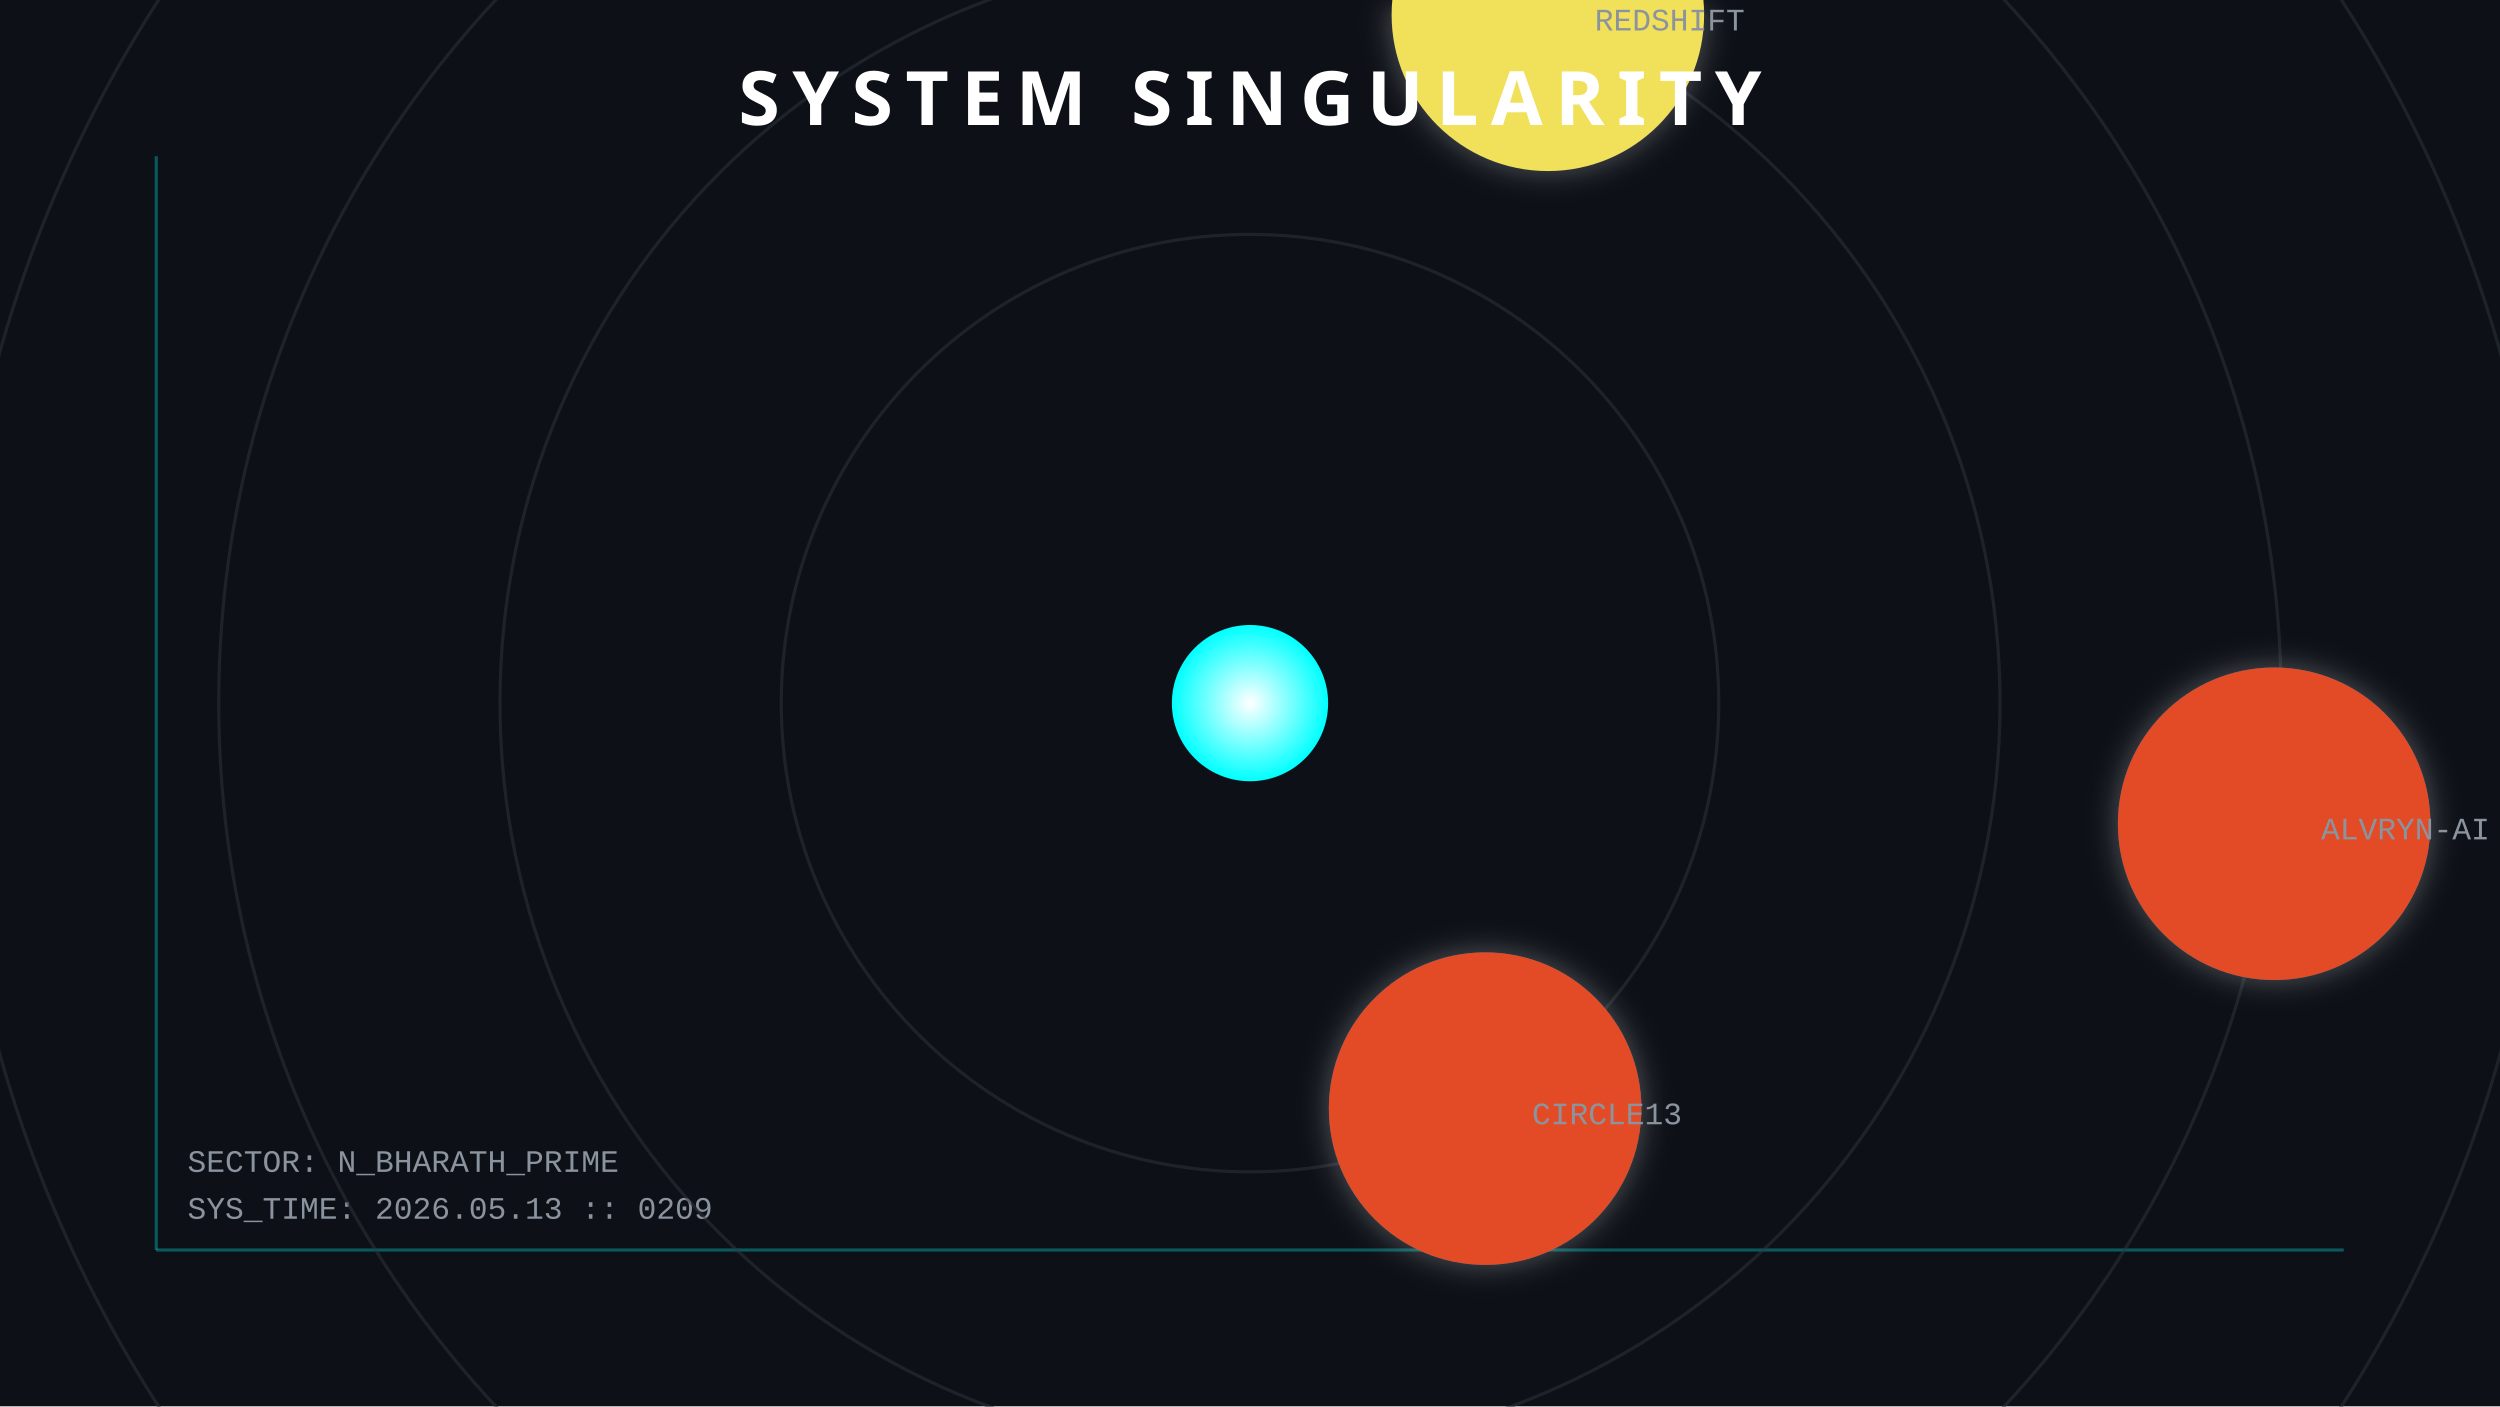
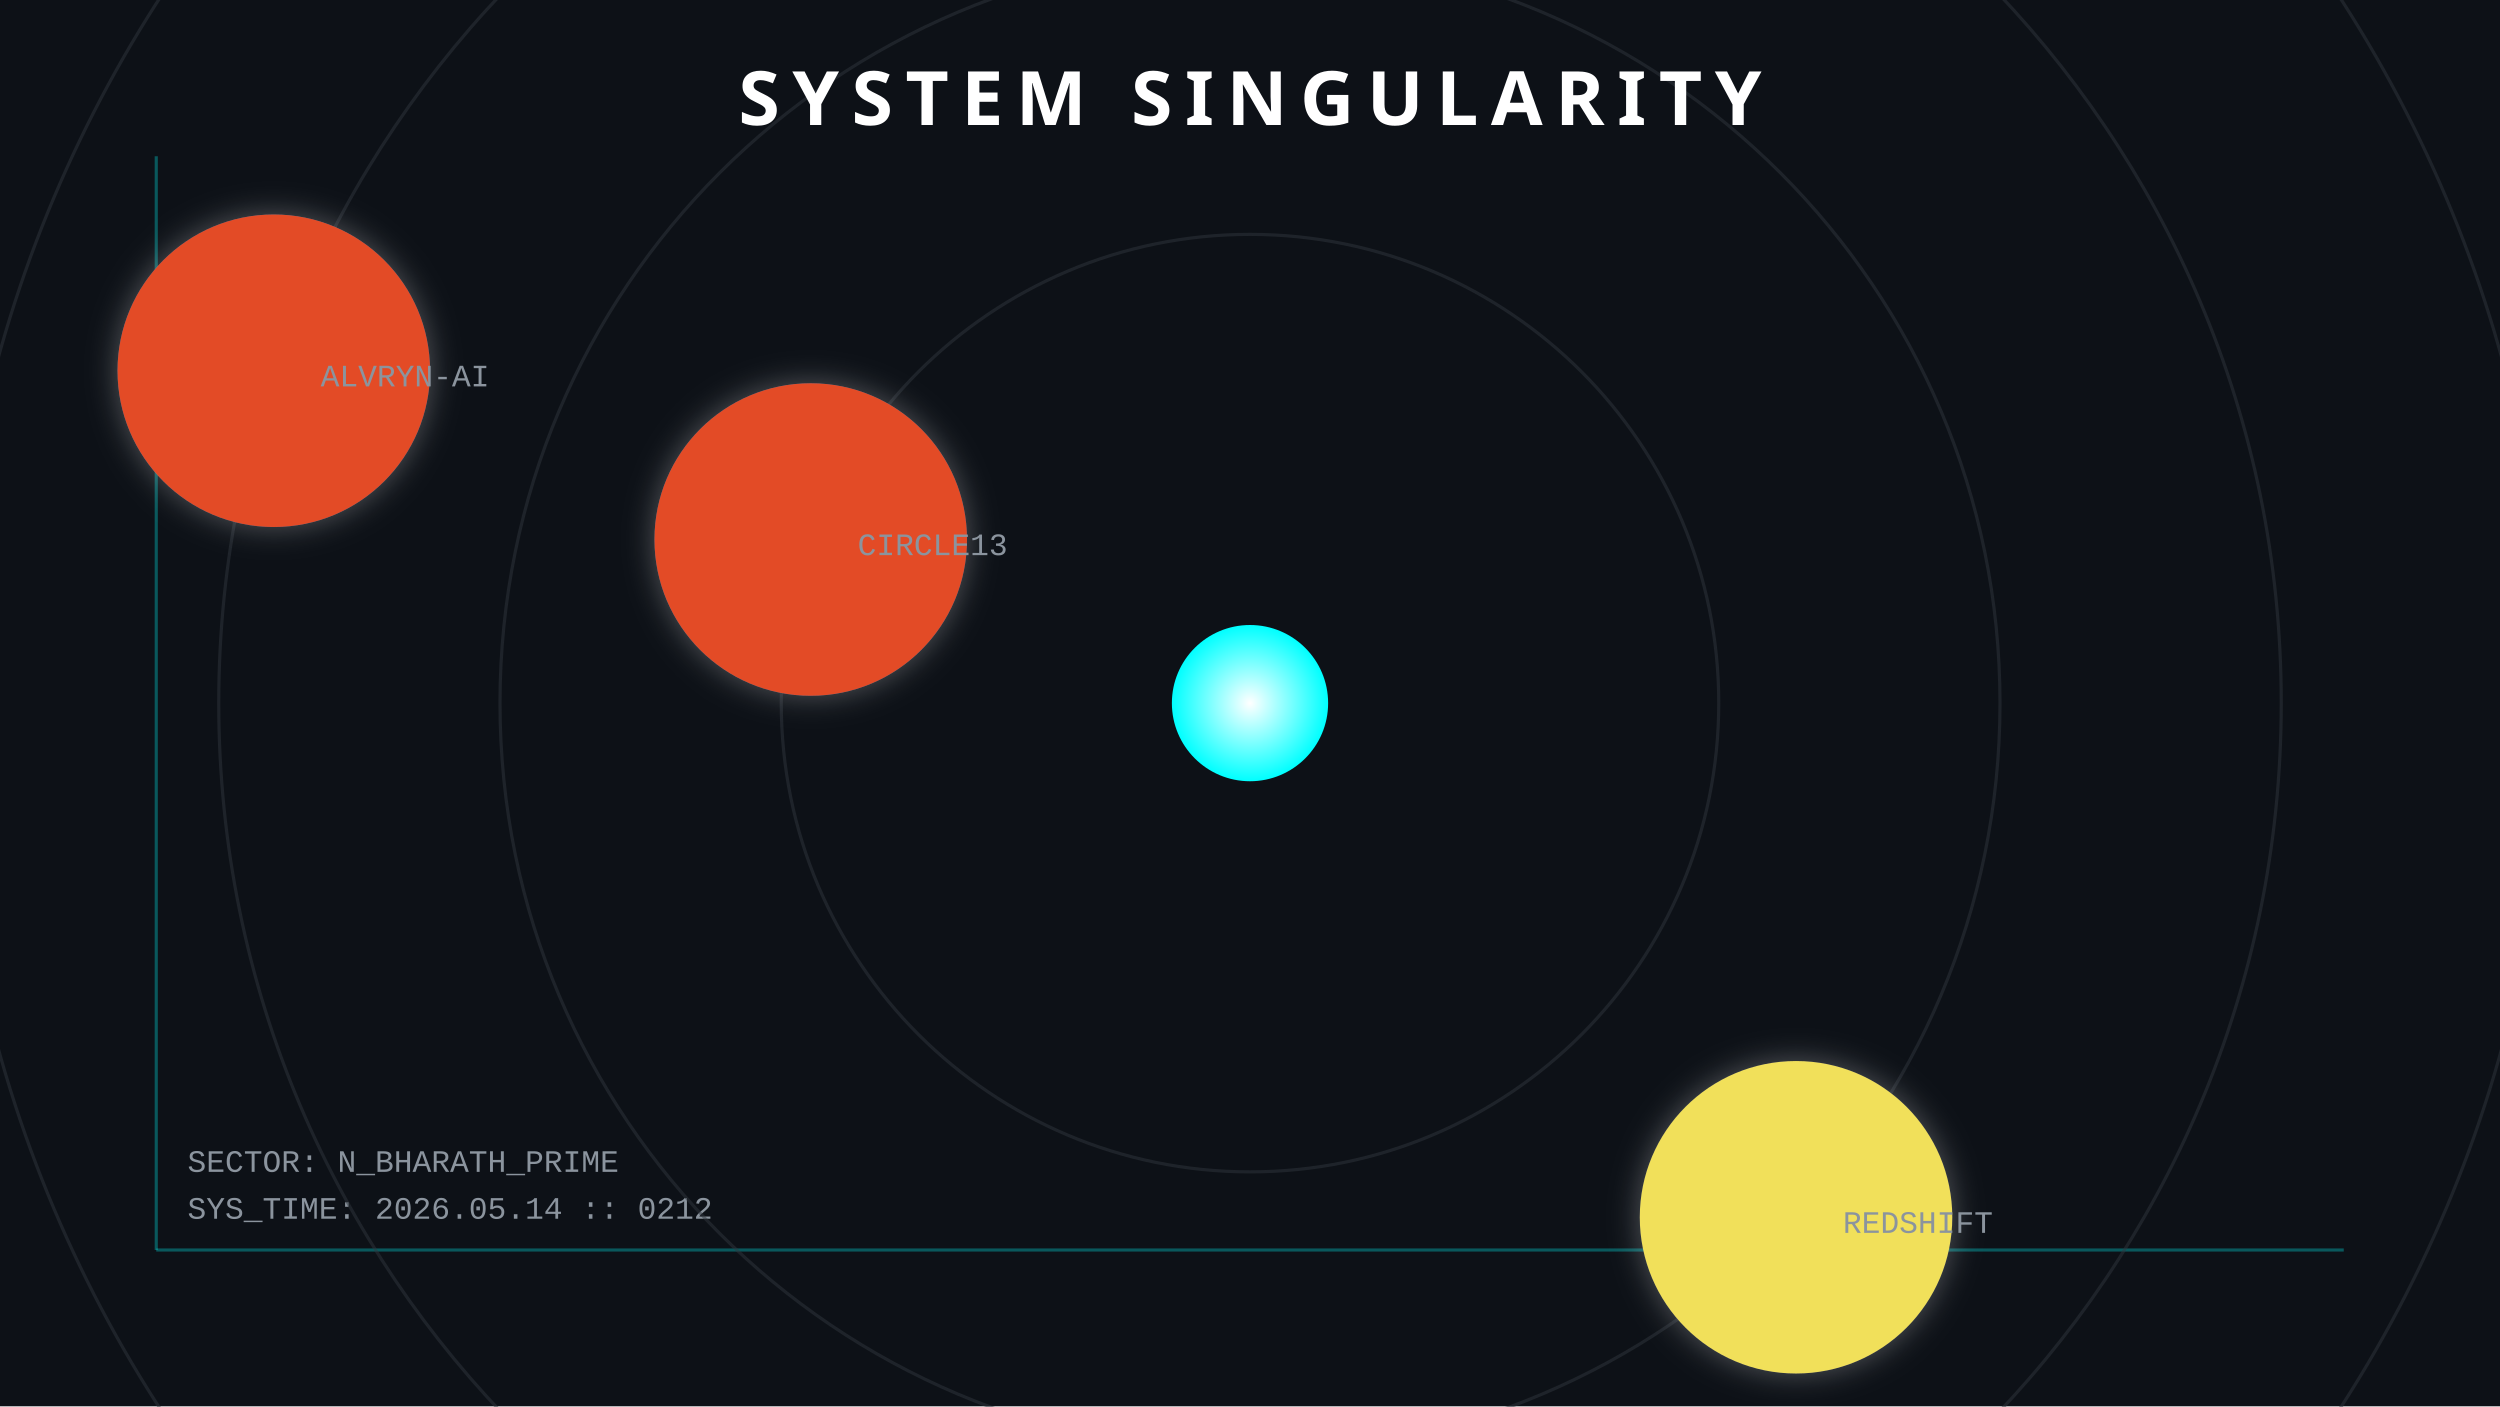
<svg xmlns="http://www.w3.org/2000/svg" width="800" height="450">
  <style>
        .orbit { fill: none; stroke: #30363d; stroke-width: 1; opacity: 0.5; }
        .planet { filter: drop-shadow(0 0 5px rgba(255,255,255,0.3)); }
        .text { font-family: 'Courier New', monospace; fill: #8b949e; font-size: 10px; }
        .title { font-family: sans-serif; fill: white; font-weight: bold; font-size: 24px; letter-spacing: 4px; }
        .hud-line { stroke: #00ffff; stroke-width: 1; opacity: 0.3; }
        
        /* ANIMATIONS */
        @keyframes pulse { 0% { r: 25; opacity: 0.8; } 50% { r: 30; opacity: 0.4; } 100% { r: 25; opacity: 0.8; } }
        .sun { animation: pulse 4s infinite; }
    </style>
  <rect width="100%" height="100%" fill="#0d1117" />
  <line x1="50" y1="50" x2="50" y2="400" class="hud-line" />
  <line x1="50" y1="400" x2="750" y2="400" class="hud-line" />
-   <text x="60" y="390" class="text">SYS_TIME: 2026.05.13 :: 0209</text>
+   <text x="60" y="390" class="text">SYS_TIME: 2026.05.14 :: 0212</text>
  <text x="60" y="375" class="text">SECTOR: N_BHARATH_PRIME</text>
  <circle cx="400" cy="225" r="25" fill="url(#grad1)" class="sun" />
  <defs>
    <radialGradient id="grad1" cx="50%" cy="50%" r="50%" fx="50%" fy="50%">
      <stop offset="0%" style="stop-color:white;stop-opacity:1" />
      <stop offset="100%" style="stop-color:#00ffff;stop-opacity:1" />
    </radialGradient>
  </defs>
  <circle cx="400" cy="225" r="150.0" class="orbit" />
-   <circle cx="475.241" cy="354.764" r="50" fill="#e34c26" class="planet" />
-   <text x="490.241" y="359.764" class="text" fill="white">CIRCLE13</text>
+   <circle cx="259.433" cy="172.646" r="50" fill="#e34c26" class="planet" />
+   <text x="274.433" y="177.646" class="text" fill="white">CIRCLE13</text>
  <circle cx="400" cy="225" r="240.0" class="orbit" />
-   <circle cx="495.316" cy="4.739" r="50" fill="#f1e05a" class="planet" />
-   <text x="510.316" y="9.739" class="text" fill="white">REDSHIFT</text>
+   <circle cx="574.731" cy="389.527" r="50" fill="#f1e05a" class="planet" />
+   <text x="589.731" y="394.527" class="text" fill="white">REDSHIFT</text>
  <circle cx="400" cy="225" r="330.0" class="orbit" />
-   <circle cx="727.734" cy="263.606" r="50" fill="#e34c26" class="planet" />
-   <text x="742.734" y="268.606" class="text" fill="white">ALVRYN-AI</text>
+   <circle cx="87.61" cy="118.64" r="50" fill="#e34c26" class="planet" />
+   <text x="102.61" y="123.64" class="text" fill="white">ALVRYN-AI</text>
  <circle cx="400" cy="225" r="415.422" class="orbit" />
-   <circle cx="516.824" cy="-173.657" r="46.948" fill="#f1e05a" class="planet" />
-   <text x="531.824" y="-168.657" class="text" fill="white">DRIFT-CIRCLE13</text>
+   <circle cx="136.776" cy="-96.385" r="46.948" fill="#f1e05a" class="planet" />
+   <text x="151.776" y="-91.385" class="text" fill="white">DRIFT-CIRCLE13</text>
  <circle cx="400" cy="225" r="461.81" class="orbit" />
-   <circle cx="225.162" cy="652.434" r="20.925" fill="#2b7489" class="planet" />
-   <text x="240.162" y="657.434" class="text" fill="white">DSATM-EXAM-SYSTEM-</text>
-   <circle cx="400" cy="225" r="504.933" class="orbit" />
-   <circle cx="875.149" cy="54.148" r="18.749" fill="#8b949e" class="planet" />
-   <text x="890.149" y="59.148" class="text" fill="white">NBHARATH1306</text>
-   <circle cx="400" cy="225" r="547.165" class="orbit" />
-   <circle cx="649.421" cy="712.01" r="18.155" fill="#e34c26" class="planet" />
-   <text x="664.421" y="717.01" class="text" fill="white">WEBSITE-EQUDATOR-TRADING-PLATFORM</text>
-   <circle cx="400" cy="225" r="577.998" class="orbit" />
-   <circle cx="725.83" cy="-252.406" r="10.555" fill="#8b949e" class="planet" />
-   <text x="740.83" y="-247.406" class="text" fill="white">FLASK</text>
-   <circle cx="400" cy="225" r="608.271" class="orbit" />
-   <circle cx="-183.441" cy="52.982" r="10.182" fill="#8b949e" class="planet" />
-   <text x="-168.441" y="57.982" class="text" fill="white">HCF-INTERNSHIP</text>
-   <circle cx="400" cy="225" r="637.14" class="orbit" />
-   <circle cx="1033.214" cy="295.622" r="9.246" fill="#8b949e" class="planet" />
+   <circle cx="608.799" cy="-186.911" r="20.925" fill="#2b7489" class="planet" />
+   <text x="623.799" y="-181.911" class="text" fill="white">DSATM-EXAM-SYSTEM-</text>
+   <circle cx="400" cy="225" r="504.935" class="orbit" />
+   <circle cx="379.777" cy="-279.529" r="18.75" fill="#8b949e" class="planet" />
+   <text x="394.777" y="-274.529" class="text" fill="white">NBHARATH1306</text>
+   <circle cx="400" cy="225" r="547.167" class="orbit" />
+   <circle cx="803.798" cy="-144.241" r="18.155" fill="#e34c26" class="planet" />
+   <text x="818.798" y="-139.241" class="text" fill="white">WEBSITE-EQUDATOR-TRADING-PLATFORM</text>
+   <circle cx="400" cy="225" r="578" class="orbit" />
+   <circle cx="-161.392" cy="362.558" r="10.555" fill="#8b949e" class="planet" />
+   <text x="-146.392" y="367.558" class="text" fill="white">FLASK</text>
+   <circle cx="400" cy="225" r="608.273" class="orbit" />
+   <circle cx="-3.469" cy="680.202" r="10.182" fill="#8b949e" class="planet" />
+   <text x="11.531" y="685.202" class="text" fill="white">HCF-INTERNSHIP</text>
+   <circle cx="400" cy="225" r="637.142" class="orbit" />
+   <circle cx="686.145" cy="-344.272" r="9.246" fill="#8b949e" class="planet" />
  <text x="400" y="40" text-anchor="middle" class="title">SYSTEM SINGULARITY</text>
</svg>
